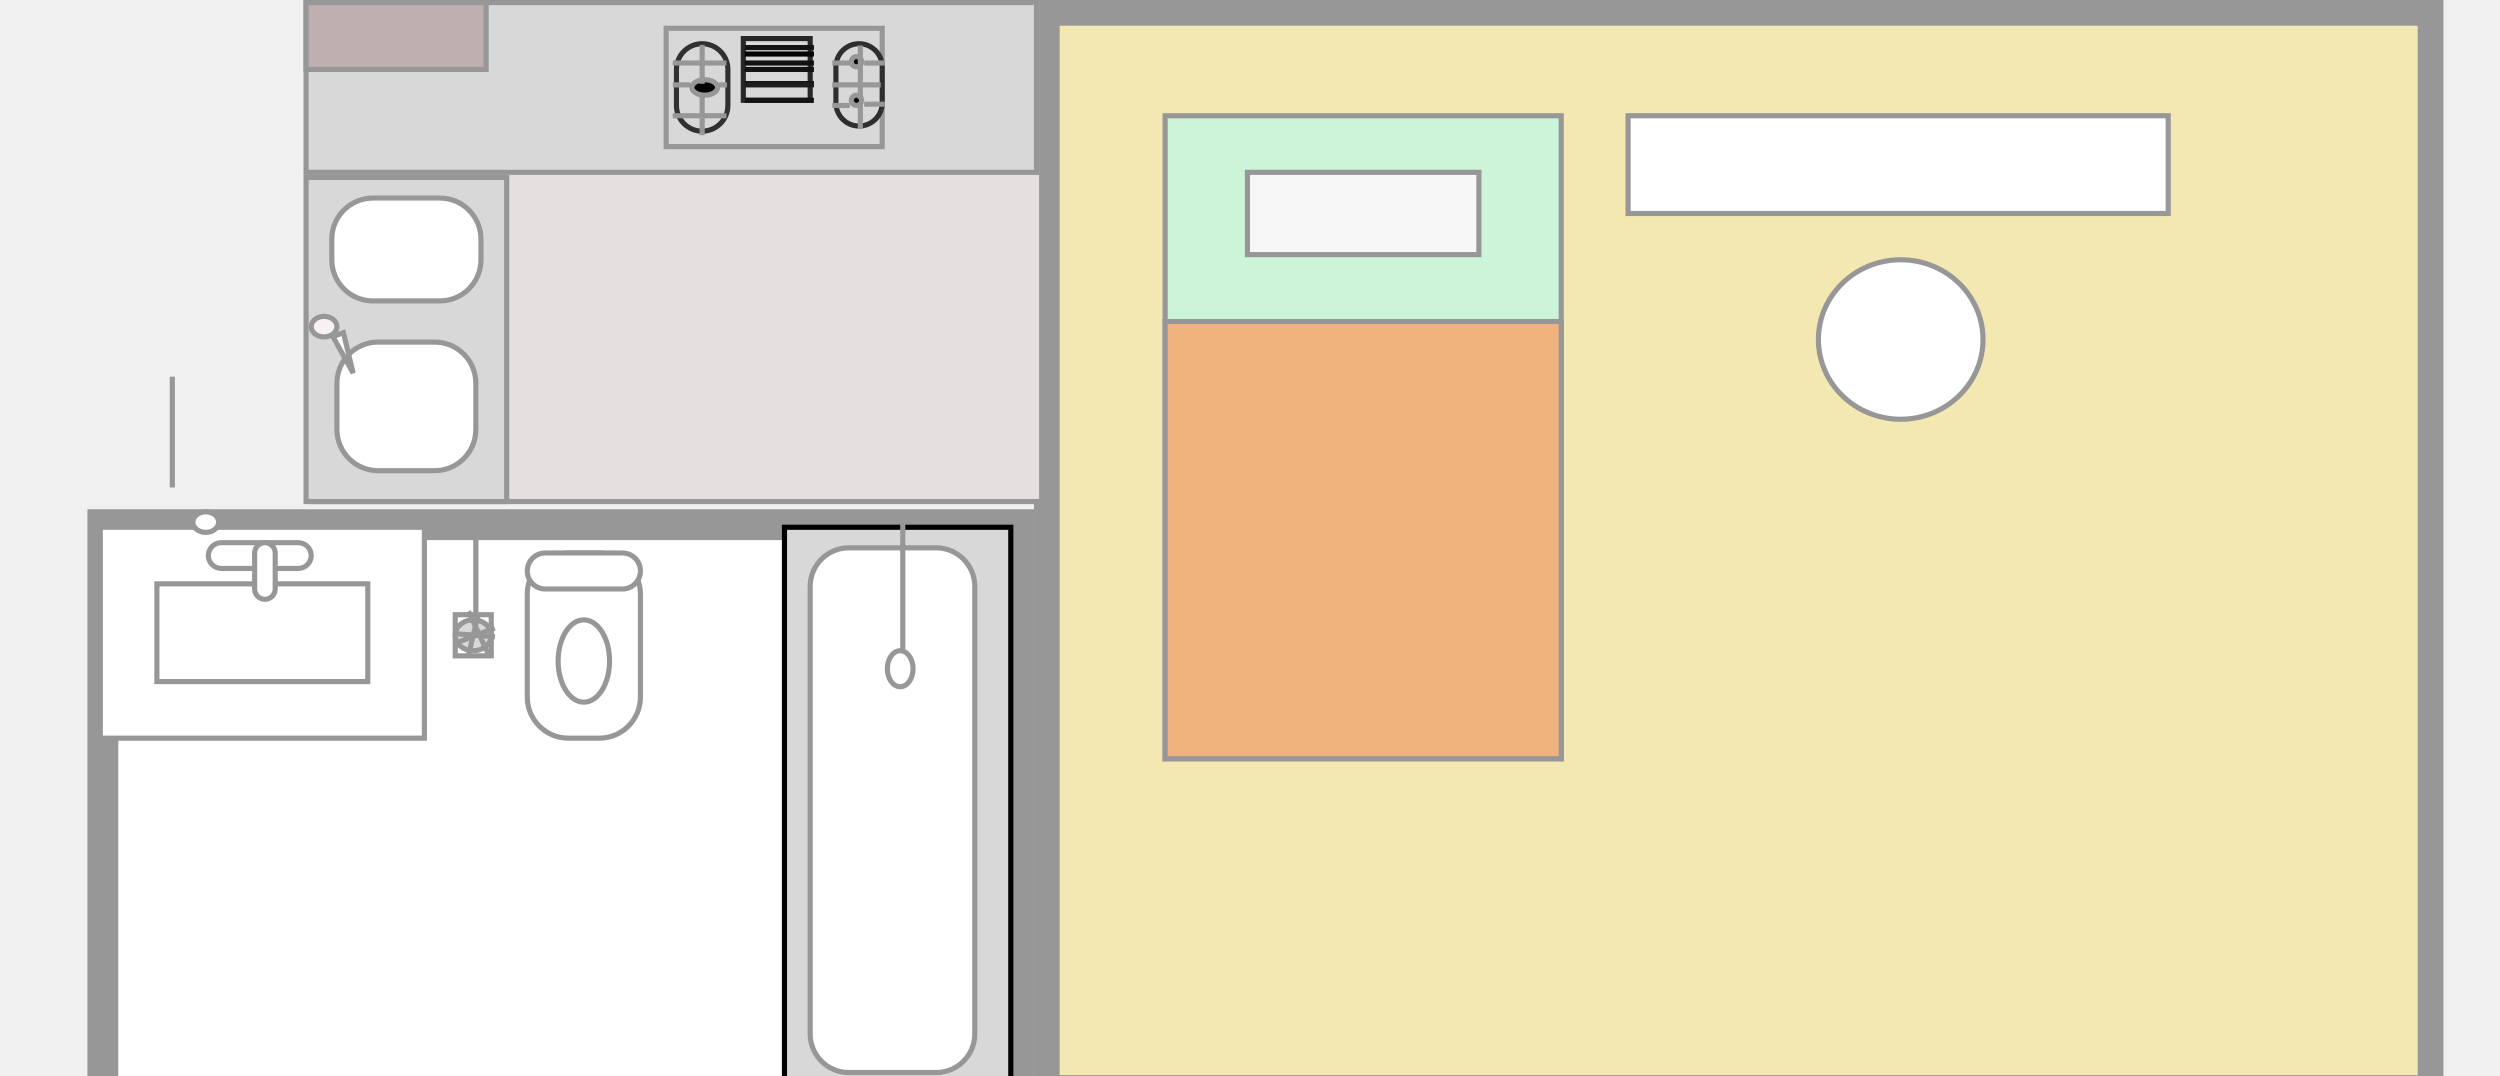
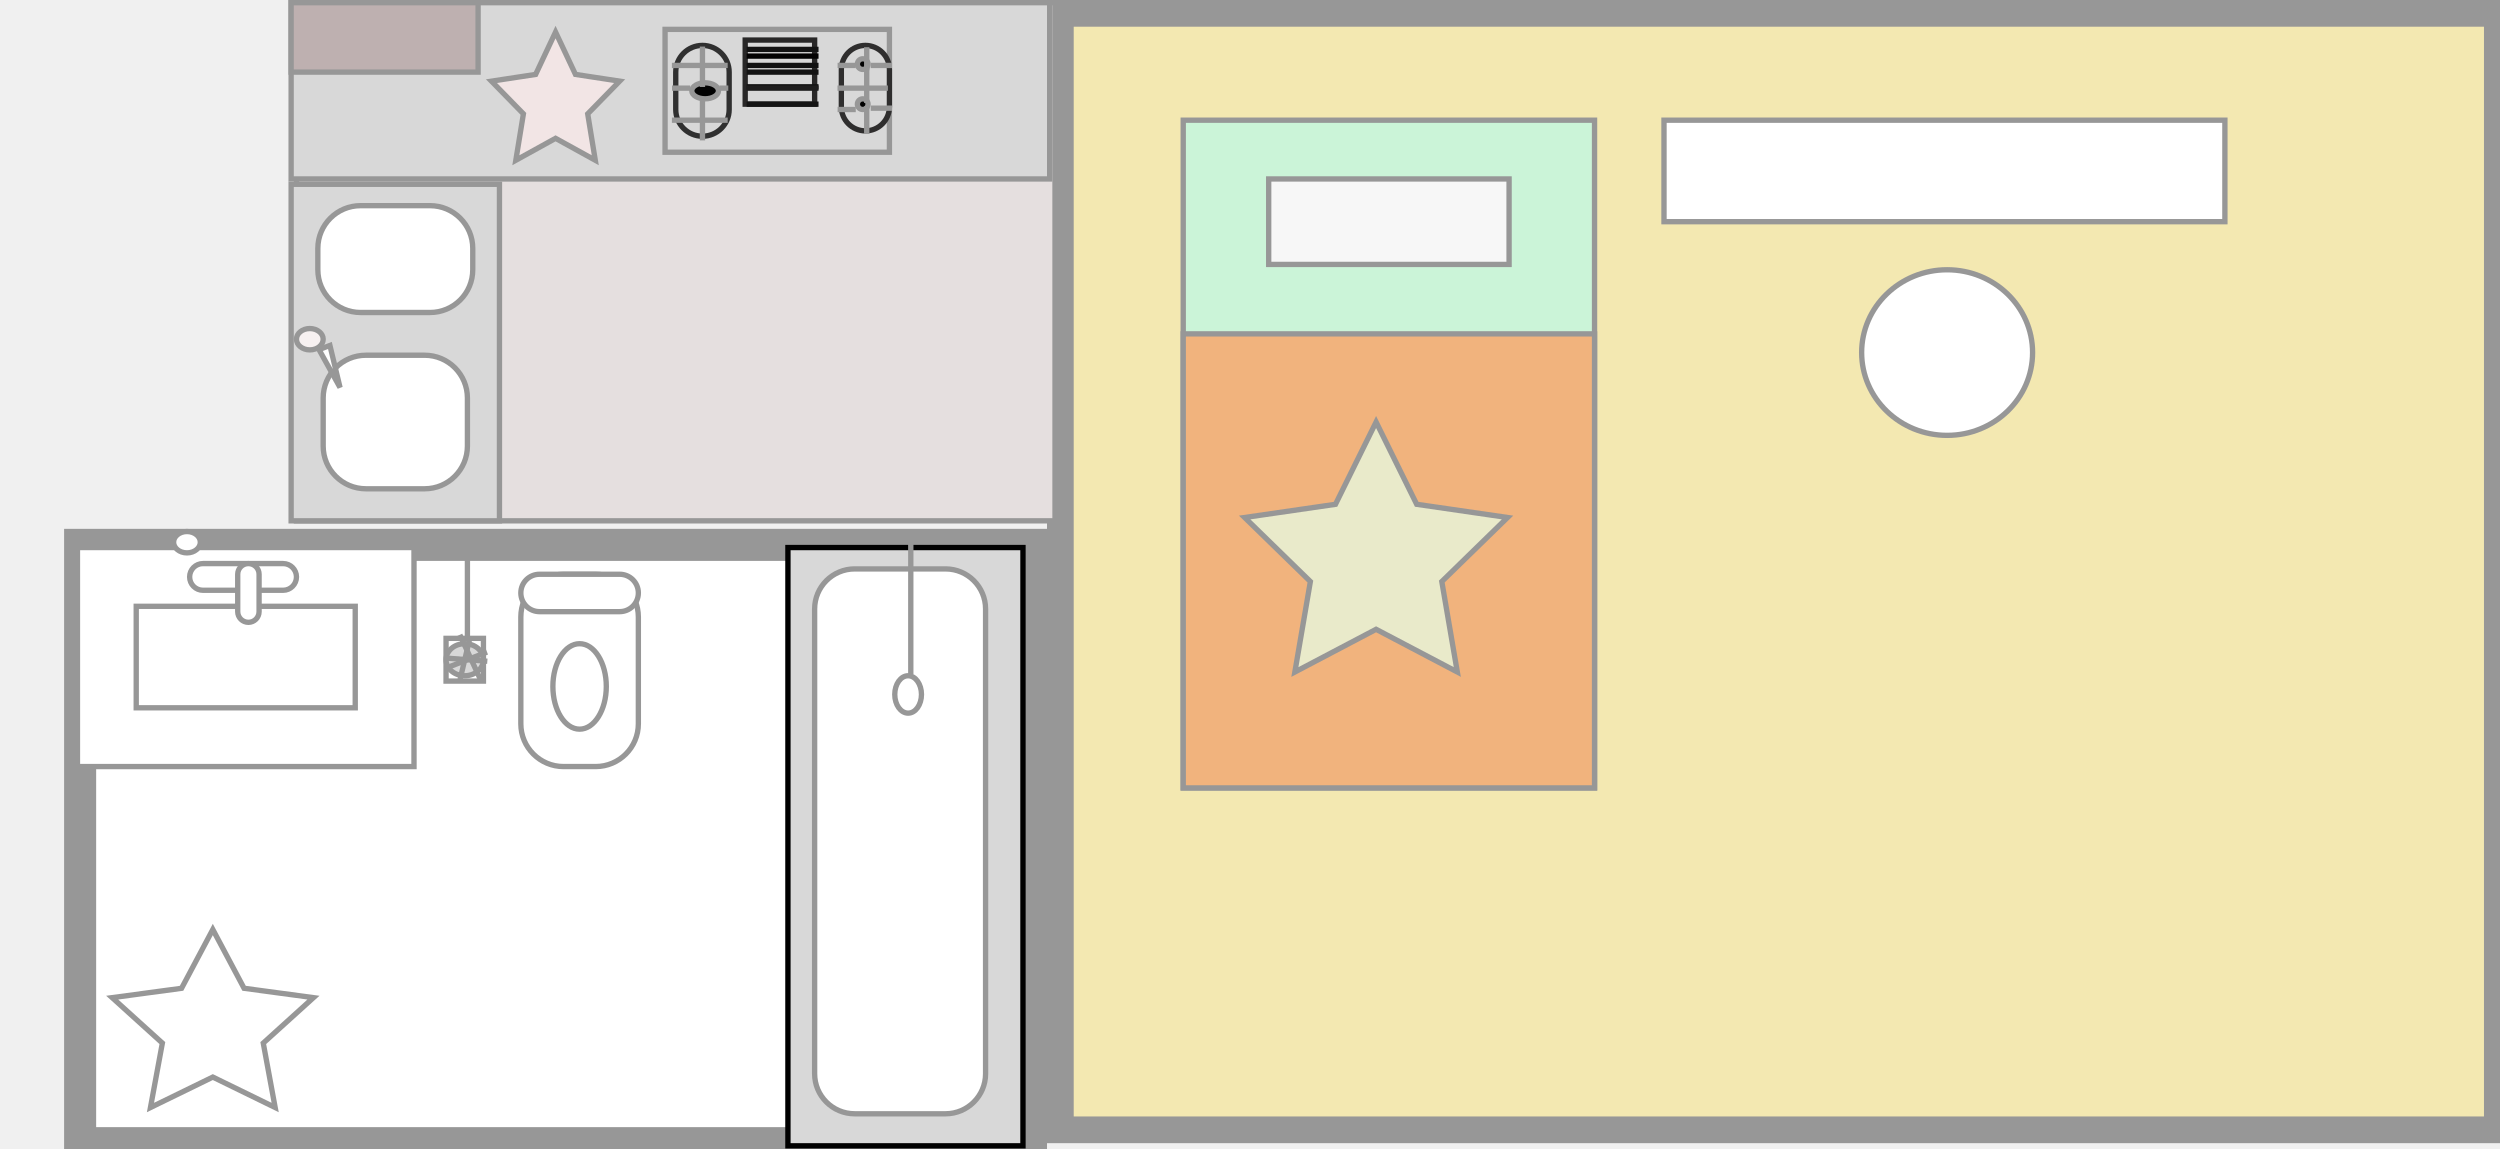
- <svg xmlns="http://www.w3.org/2000/svg" width="486px" height="209px" viewBox="0 0 486 209" version="1.1">
-   <g id="studio" stroke="none" stroke-width="1" fill="none" fill-rule="evenodd">
-     <rect id="Rectangle" stroke="#979797" stroke-width="5" fill="#F3E8B1" x="203.5" y="2.5" width="269" height="209" />
-     <rect id="Rectangle" stroke="#979797" fill="#CBF4D8" x="226.5" y="22.5" width="77" height="125" />
-     <rect id="Rectangle" stroke="#979797" fill="#F7F7F7" x="242.5" y="33.5" width="45" height="16" />
-     <rect id="Rectangle" stroke="#979797" fill="#F1B37D" x="226.5" y="62.5" width="77" height="85" />
-     <rect id="Rectangle" stroke="#979797" fill="#FFFFFF" x="316.5" y="22.5" width="105" height="19" />
-     <ellipse id="Oval" stroke="#979797" fill="#FFFFFF" cx="369.5" cy="66" rx="16" ry="15.5" />
-     <rect id="Rectangle" stroke="#979797" stroke-width="6" fill="#FFFFFF" x="20" y="102" width="178" height="112" />
-     <line x1="92.5" y1="102.29" x2="92.5" y2="119.71" id="Line-4" stroke="#979797" stroke-linecap="square" />
-     <rect id="Rectangle" stroke="#979797" fill="#FFFFFF" x="102.5" y="107.5" width="22" height="36" rx="8" />
-     <ellipse id="Oval" stroke="#979797" fill="#FFFFFF" cx="113.5" cy="128.5" rx="5" ry="8" />
-     <rect id="Rectangle" stroke="#979797" fill="#FFFFFF" x="102.5" y="107.5" width="22" height="7" rx="3.5" />
-     <ellipse id="Oval" stroke="#979797" fill="#D8D8D8" cx="51.5" cy="109" rx="2" ry="1.5" />
-     <rect id="Rectangle" stroke="#000000" fill="#D8D8D8" x="152.5" y="102.5" width="44" height="112" />
-     <line x1="51.5" y1="102.289" x2="51.5" y2="112.711" id="Line-2" stroke="#979797" stroke-linecap="square" />
-     <rect id="Rectangle" stroke="#979797" fill="#FFFFFF" x="19.5" y="102.5" width="63" height="41" />
-     <rect id="Rectangle-2" stroke="#979797" fill="#FFFFFF" x="30.5" y="113.5" width="41" height="19" />
-     <path d="M182,106.5 L165,106.5 C162.929,106.5 161.054,107.339 159.697,108.697 C158.339,110.054 157.5,111.929 157.5,114 L157.5,201 C157.5,203.071 158.339,204.946 159.697,206.303 C161.054,207.661 162.929,208.5 165,208.5 L182,208.5 C184.071,208.5 185.946,207.661 187.303,206.303 C188.661,204.946 189.5,203.071 189.5,201 L189.5,114 C189.5,111.929 188.661,110.054 187.303,108.697 C185.946,107.339 184.071,106.5 182,106.5 Z M40,99.5 C39.298,99.5 38.66,99.732 38.199,100.116 C37.774,100.47 37.5,100.956 37.5,101.5 C37.5,102.044 37.774,102.53 38.199,102.884 C38.66,103.268 39.298,103.5 40,103.5 C40.702,103.5 41.34,103.268 41.801,102.884 C42.226,102.53 42.5,102.044 42.5,101.5 C42.5,100.956 42.226,100.47 41.801,100.116 C41.34,99.732 40.702,99.5 40,99.5 Z" id="Rectangle-3" stroke="#979797" fill="#FFFFFF" />
-     <line x1="175.5" y1="102.286" x2="175.5" y2="125.714" id="Line-3" stroke="#979797" stroke-linecap="square" />
-     <ellipse id="Oval" stroke="#979797" fill="#FFFFFF" cx="175" cy="130" rx="2.5" ry="3.5" />
-     <rect id="Rectangle" stroke="#979797" fill="#FFFFFF" x="40.5" y="105.5" width="20" height="5" rx="2.5" />
-     <rect id="Rectangle" stroke="#979797" fill="#FFFFFF" x="49.5" y="105.5" width="4" height="11" rx="2" />
-     <rect id="Rectangle" stroke="#979797" fill="#FFFFFF" x="88.5" y="119.5" width="7" height="8" />
-     <ellipse id="Oval" stroke="#979797" fill="#D8D8D8" cx="92" cy="123.5" rx="3.5" ry="3" />
-     <line x1="89.269" y1="123.25" x2="95.731" y2="123.75" id="Line-5" stroke="#979797" stroke-linecap="square" />
-     <line x1="91.286" y1="119.286" x2="94.714" y2="126.714" id="Line-6" stroke="#979797" stroke-linecap="square" />
-     <line x1="91.25" y1="126.682" x2="92.75" y2="120.318" id="Line-7" stroke="#979797" stroke-linecap="square" />
-     <line x1="89.292" y1="124.75" x2="95.708" y2="122.25" id="Line-8" stroke="#979797" stroke-linecap="square" />
-     <line x1="199.5" y1="49.5" x2="204.5" y2="49.5" id="Line-17" stroke="#979797" stroke-linecap="square" />
-     <line x1="33.5" y1="73.229" x2="33.5" y2="94.771" id="Line" stroke="#979797" fill="#FFFFFF" />
-     <rect id="Rectangle" stroke="#979797" fill="#E5DFDF" x="60.5" y="0.5" width="142" height="97" />
-     <line x1="66.31" y1="65.235" x2="78.69" y2="72.765" id="Line" stroke="#979797" stroke-linecap="square" />
-     <rect id="Rectangle" stroke="#979797" fill="#D8D8D8" x="59.5" y="34.5" width="39" height="63" />
-     <rect id="Rectangle-2" stroke="#979797" fill="#FFFFFF" x="64.5" y="38.5" width="29" height="20" rx="8" />
-     <rect id="Rectangle" stroke="#979797" fill="#FFFFFF" x="65.5" y="66.5" width="27" height="25" rx="8" />
-     <path d="M63,61.5 C62.298,61.5 61.66,61.732 61.199,62.116 C60.774,62.47 60.5,62.956 60.5,63.5 C60.5,64.044 60.774,64.53 61.199,64.884 C61.66,65.268 62.298,65.5 63,65.5 C63.702,65.5 64.34,65.268 64.801,64.884 C65.226,64.53 65.5,64.044 65.5,63.5 C65.5,62.956 65.226,62.47 64.801,62.116 C64.34,61.732 63.702,61.5 63,61.5 Z" id="Oval-2" stroke="#979797" fill="#F7F1F1" />
-     <path d="M66.762,64.668 L64.718,65.442 L68.655,72.543 L66.762,64.668 Z" id="Triangle" stroke="#979797" fill="#FFFFFF" />
-     <rect id="Rectangle" stroke="#979797" fill="#D8D8D8" x="59.5" y="0.5" width="142" height="33" />
-     <rect id="Rectangle" stroke="#979797" fill="#D8D8D8" x="144.5" y="8.5" width="13" height="12" rx="6" />
-     <rect id="Rectangle" stroke="#979797" fill="#D8D8D8" x="129.5" y="5.5" width="42" height="23" />
-     <rect id="Rectangle" stroke="#282727" fill="#D8D8D8" x="144.5" y="7.5" width="13" height="12" />
-     <line x1="145.271" y1="9.25" x2="157.729" y2="9.25" id="Line-3" stroke="#131313" stroke-linecap="square" />
-     <line x1="145.271" y1="10.5" x2="157.729" y2="10.5" id="Line-4" stroke="#030202" stroke-linecap="square" />
-     <line x1="145.271" y1="12.25" x2="157.729" y2="12.25" id="Line-5" stroke="#121212" stroke-linecap="square" />
-     <line x1="145.271" y1="13.5" x2="157.729" y2="13.5" id="Line-6" stroke="#131313" stroke-linecap="square" />
-     <line x1="145.271" y1="16.25" x2="157.729" y2="16.25" id="Line-7" stroke="#121212" stroke-linecap="square" />
-     <line x1="145.271" y1="16.5" x2="157.729" y2="16.5" id="Line-8" stroke="#1E1D1D" stroke-linecap="square" />
-     <line x1="145.271" y1="19.5" x2="157.729" y2="19.5" id="Line-9" stroke="#141414" stroke-linecap="square" />
-     <rect id="Rectangle" stroke="#303030" fill="#D8D8D8" x="131.5" y="8.5" width="10" height="17" rx="5" />
-     <rect id="Rectangle" stroke="#2F2E2E" fill="#D8D8D8" x="162.5" y="8.5" width="9" height="16" rx="4.5" />
-     <ellipse id="Oval" stroke="#979797" fill="#000000" cx="166.5" cy="12" rx="1" ry="1" />
-     <circle id="Oval" stroke="#979797" fill="#000000" cx="166.5" cy="19.5" r="1" />
-     <ellipse id="Oval" stroke="#979797" fill="#020202" cx="137" cy="17" rx="2.5" ry="1.5" />
-     <rect id="Rectangle" stroke="#979797" fill="#BEB0B0" x="59.5" y="0.5" width="35" height="13" />
-     <line x1="131.278" y1="12.25" x2="140.722" y2="12.25" id="Line-10" stroke="#979797" stroke-linecap="square" />
-     <line x1="131.278" y1="22.5" x2="140.722" y2="22.5" id="Line-11" stroke="#979797" stroke-linecap="square" />
-     <line x1="136.5" y1="9.219" x2="136.5" y2="15.781" id="Line-12" stroke="#979797" stroke-linecap="square" />
-     <line x1="136.5" y1="19.219" x2="136.5" y2="25.781" id="Line-13" stroke="#979797" stroke-linecap="square" />
-     <line x1="131.3" y1="16.5" x2="133.7" y2="16.5" id="Line-14" stroke="#979797" stroke-linecap="square" />
-     <line x1="140.167" y1="16.5" x2="140.833" y2="16.5" id="Line-15" stroke="#979797" stroke-linecap="square" />
-     <line x1="162.3" y1="12.25" x2="164.7" y2="12.25" id="Line-16" stroke="#979797" stroke-linecap="square" />
-     <line x1="162.3" y1="20.5" x2="164.7" y2="20.5" id="Line-18" stroke="#979797" stroke-linecap="square" />
-     <line x1="167.25" y1="13.231" x2="167.25" y2="18.769" id="Line-21" stroke="#979797" stroke-linecap="square" />
-     <line x1="162.281" y1="16.5" x2="170.719" y2="16.5" id="Line-23" stroke="#979797" stroke-linecap="square" />
-     <line x1="167.25" y1="9.333" x2="167.25" y2="12.667" id="Line-19" stroke="#979797" stroke-linecap="square" />
-     <line x1="167.25" y1="20.417" x2="167.25" y2="24.583" id="Line-20" stroke="#979797" stroke-linecap="square" />
-     <line x1="168.5" y1="12.25" x2="171.5" y2="12.25" id="Line-22" stroke="#979797" stroke-linecap="square" />
-     <line x1="168.5" y1="20.25" x2="171.5" y2="20.25" id="Line-24" stroke="#979797" stroke-linecap="square" />
+ <svg xmlns="http://www.w3.org/2000/svg" width="468px" height="215px" viewBox="0 0 468 215" version="1.1">
+   <g id="Page-1" stroke="none" stroke-width="1" fill="none" fill-rule="evenodd">
+     <g id="studio2" transform="translate(14, 0)">
+       <rect id="Rectangle" stroke="#979797" stroke-width="5" fill="#F3E8B1" fill-rule="nonzero" x="184.5" y="2.5" width="269" height="209" />
+       <rect id="Rectangle" stroke="#979797" fill="#CBF4D8" fill-rule="nonzero" x="207.5" y="22.5" width="77" height="125" />
+       <rect id="Rectangle" stroke="#979797" fill="#F7F7F7" fill-rule="nonzero" x="223.5" y="33.5" width="45" height="16" />
+       <rect id="Rectangle" stroke="#979797" fill="#F1B37D" fill-rule="nonzero" x="207.5" y="62.5" width="77" height="85" />
+       <rect id="Rectangle" stroke="#979797" fill="#FFFFFF" fill-rule="nonzero" x="297.5" y="22.5" width="105" height="19" />
+       <ellipse id="Oval" stroke="#979797" fill="#FFFFFF" fill-rule="nonzero" cx="350.5" cy="66" rx="16" ry="15.5" />
+       <rect id="Rectangle" stroke="#979797" stroke-width="6" fill="#FFFFFF" fill-rule="nonzero" x="1" y="102" width="178" height="112" />
+       <line x1="73.5" y1="102.29" x2="73.5" y2="119.71" id="Line-4" stroke="#979797" stroke-linecap="square" />
+       <rect id="Rectangle" stroke="#979797" fill="#FFFFFF" fill-rule="nonzero" x="83.5" y="107.5" width="22" height="36" rx="8" />
+       <ellipse id="Oval" stroke="#979797" fill="#FFFFFF" fill-rule="nonzero" cx="94.5" cy="128.5" rx="5" ry="8" />
+       <rect id="Rectangle" stroke="#979797" fill="#FFFFFF" fill-rule="nonzero" x="83.5" y="107.5" width="22" height="7" rx="3.5" />
+       <ellipse id="Oval" stroke="#979797" fill="#D8D8D8" fill-rule="nonzero" cx="32.5" cy="109" rx="2" ry="1.5" />
+       <rect id="Rectangle" stroke="#000000" fill="#D8D8D8" fill-rule="nonzero" x="133.5" y="102.5" width="44" height="112" />
+       <line x1="32.5" y1="102.289" x2="32.5" y2="112.711" id="Line-2" stroke="#979797" stroke-linecap="square" />
+       <rect id="Rectangle" stroke="#979797" fill="#FFFFFF" fill-rule="nonzero" x="0.5" y="102.5" width="63" height="41" />
+       <rect id="Rectangle-2" stroke="#979797" fill="#FFFFFF" fill-rule="nonzero" x="11.5" y="113.5" width="41" height="19" />
+       <path d="M163,106.5 L146,106.5 C143.929,106.5 142.054,107.339 140.697,108.697 C139.339,110.054 138.5,111.929 138.5,114 L138.5,201 C138.5,203.071 139.339,204.946 140.697,206.303 C142.054,207.661 143.929,208.5 146,208.5 L163,208.5 C165.071,208.5 166.946,207.661 168.303,206.303 C169.661,204.946 170.5,203.071 170.5,201 L170.5,114 C170.5,111.929 169.661,110.054 168.303,108.697 C166.946,107.339 165.071,106.5 163,106.5 Z M21,99.5 C20.298,99.5 19.66,99.732 19.199,100.116 C18.774,100.47 18.5,100.956 18.5,101.5 C18.5,102.044 18.774,102.53 19.199,102.884 C19.66,103.268 20.298,103.5 21,103.5 C21.702,103.5 22.34,103.268 22.801,102.884 C23.226,102.53 23.5,102.044 23.5,101.5 C23.5,100.956 23.226,100.47 22.801,100.116 C22.34,99.732 21.702,99.5 21,99.5 Z" id="Rectangle-3" stroke="#979797" fill="#FFFFFF" fill-rule="nonzero" />
+       <line x1="156.5" y1="102.286" x2="156.5" y2="125.714" id="Line-3" stroke="#979797" stroke-linecap="square" />
+       <ellipse id="Oval" stroke="#979797" fill="#FFFFFF" fill-rule="nonzero" cx="156" cy="130" rx="2.5" ry="3.5" />
+       <rect id="Rectangle" stroke="#979797" fill="#FFFFFF" fill-rule="nonzero" x="21.5" y="105.5" width="20" height="5" rx="2.5" />
+       <rect id="Rectangle" stroke="#979797" fill="#FFFFFF" fill-rule="nonzero" x="30.5" y="105.5" width="4" height="11" rx="2" />
+       <rect id="Rectangle" stroke="#979797" fill="#FFFFFF" fill-rule="nonzero" x="69.5" y="119.5" width="7" height="8" />
+       <ellipse id="Oval" stroke="#979797" fill="#D8D8D8" fill-rule="nonzero" cx="73" cy="123.5" rx="3.5" ry="3" />
+       <line x1="70.269" y1="123.25" x2="76.731" y2="123.75" id="Line-5" stroke="#979797" stroke-linecap="square" />
+       <line x1="72.286" y1="119.286" x2="75.714" y2="126.714" id="Line-6" stroke="#979797" stroke-linecap="square" />
+       <line x1="72.25" y1="126.682" x2="73.75" y2="120.318" id="Line-7" stroke="#979797" stroke-linecap="square" />
+       <line x1="70.292" y1="124.75" x2="76.708" y2="122.25" id="Line-8" stroke="#979797" stroke-linecap="square" />
+       <line x1="180.5" y1="49.5" x2="185.5" y2="49.5" id="Line-17" stroke="#979797" stroke-linecap="square" />
+       <rect id="Rectangle" stroke="#979797" fill="#E5DFDF" fill-rule="nonzero" x="41.5" y="0.5" width="142" height="97" />
+       <line x1="47.31" y1="65.235" x2="59.69" y2="72.765" id="Line" stroke="#979797" stroke-linecap="square" />
+       <rect id="Rectangle" stroke="#979797" fill="#D8D8D8" fill-rule="nonzero" x="40.5" y="34.5" width="39" height="63" />
+       <rect id="Rectangle-2" stroke="#979797" fill="#FFFFFF" fill-rule="nonzero" x="45.5" y="38.5" width="29" height="20" rx="8" />
+       <rect id="Rectangle" stroke="#979797" fill="#FFFFFF" fill-rule="nonzero" x="46.5" y="66.5" width="27" height="25" rx="8" />
+       <path d="M44,61.5 C43.298,61.5 42.66,61.732 42.199,62.116 C41.774,62.47 41.5,62.956 41.5,63.5 C41.5,64.044 41.774,64.53 42.199,64.884 C42.66,65.268 43.298,65.5 44,65.5 C44.702,65.5 45.34,65.268 45.801,64.884 C46.226,64.53 46.5,64.044 46.5,63.5 C46.5,62.956 46.226,62.47 45.801,62.116 C45.34,61.732 44.702,61.5 44,61.5 Z" id="Oval-2" stroke="#979797" fill="#F7F1F1" fill-rule="nonzero" />
+       <polygon id="Triangle" stroke="#979797" fill="#FFFFFF" fill-rule="nonzero" points="47.762 64.668 45.718 65.442 49.655 72.543" />
+       <rect id="Rectangle" stroke="#979797" fill="#D8D8D8" fill-rule="nonzero" x="40.5" y="0.5" width="142" height="33" />
+       <rect id="Rectangle" stroke="#979797" fill="#D8D8D8" fill-rule="nonzero" x="125.5" y="8.5" width="13" height="12" rx="6" />
+       <rect id="Rectangle" stroke="#979797" fill="#D8D8D8" fill-rule="nonzero" x="110.5" y="5.5" width="42" height="23" />
+       <rect id="Rectangle" stroke="#282727" fill="#D8D8D8" fill-rule="nonzero" x="125.5" y="7.5" width="13" height="12" />
+       <line x1="126.271" y1="9.25" x2="138.729" y2="9.25" id="Line-3" stroke="#131313" stroke-linecap="square" />
+       <line x1="126.271" y1="10.5" x2="138.729" y2="10.5" id="Line-4" stroke="#030202" stroke-linecap="square" />
+       <line x1="126.271" y1="12.25" x2="138.729" y2="12.25" id="Line-5" stroke="#121212" stroke-linecap="square" />
+       <line x1="126.271" y1="13.5" x2="138.729" y2="13.5" id="Line-6" stroke="#131313" stroke-linecap="square" />
+       <line x1="126.271" y1="16.25" x2="138.729" y2="16.25" id="Line-7" stroke="#121212" stroke-linecap="square" />
+       <line x1="126.271" y1="16.5" x2="138.729" y2="16.5" id="Line-8" stroke="#1E1D1D" stroke-linecap="square" />
+       <line x1="126.271" y1="19.5" x2="138.729" y2="19.5" id="Line-9" stroke="#141414" stroke-linecap="square" />
+       <rect id="Rectangle" stroke="#303030" fill="#D8D8D8" fill-rule="nonzero" x="112.5" y="8.5" width="10" height="17" rx="5" />
+       <rect id="Rectangle" stroke="#2F2E2E" fill="#D8D8D8" fill-rule="nonzero" x="143.5" y="8.5" width="9" height="16" rx="4.5" />
+       <circle id="Oval" stroke="#979797" fill="#000000" fill-rule="nonzero" cx="147.5" cy="12" r="1" />
+       <circle id="Oval" stroke="#979797" fill="#000000" fill-rule="nonzero" cx="147.5" cy="19.5" r="1" />
+       <ellipse id="Oval" stroke="#979797" fill="#020202" fill-rule="nonzero" cx="118" cy="17" rx="2.5" ry="1.5" />
+       <rect id="Rectangle" stroke="#979797" fill="#BEB0B0" fill-rule="nonzero" x="40.5" y="0.5" width="35" height="13" />
+       <line x1="112.278" y1="12.25" x2="121.722" y2="12.25" id="Line-10" stroke="#979797" stroke-linecap="square" />
+       <line x1="112.278" y1="22.5" x2="121.722" y2="22.5" id="Line-11" stroke="#979797" stroke-linecap="square" />
+       <line x1="117.5" y1="9.219" x2="117.5" y2="15.781" id="Line-12" stroke="#979797" stroke-linecap="square" />
+       <line x1="117.5" y1="19.219" x2="117.5" y2="25.781" id="Line-13" stroke="#979797" stroke-linecap="square" />
+       <line x1="112.3" y1="16.5" x2="114.7" y2="16.5" id="Line-14" stroke="#979797" stroke-linecap="square" />
+       <line x1="121.167" y1="16.5" x2="121.833" y2="16.5" id="Line-15" stroke="#979797" stroke-linecap="square" />
+       <line x1="143.3" y1="12.25" x2="145.7" y2="12.25" id="Line-16" stroke="#979797" stroke-linecap="square" />
+       <line x1="143.3" y1="20.5" x2="145.7" y2="20.5" id="Line-18" stroke="#979797" stroke-linecap="square" />
+       <line x1="148.25" y1="13.231" x2="148.25" y2="18.769" id="Line-21" stroke="#979797" stroke-linecap="square" />
+       <line x1="143.281" y1="16.5" x2="151.719" y2="16.5" id="Line-23" stroke="#979797" stroke-linecap="square" />
+       <line x1="148.25" y1="9.333" x2="148.25" y2="12.667" id="Line-19" stroke="#979797" stroke-linecap="square" />
+       <line x1="148.25" y1="20.417" x2="148.25" y2="24.583" id="Line-20" stroke="#979797" stroke-linecap="square" />
+       <line x1="149.5" y1="12.25" x2="152.5" y2="12.25" id="Line-22" stroke="#979797" stroke-linecap="square" />
+       <line x1="149.5" y1="20.25" x2="152.5" y2="20.25" id="Line-24" stroke="#979797" stroke-linecap="square" />
+     </g>
+     <polygon id="Star" stroke="#979797" fill="#E9EACA" fill-rule="nonzero" points="257.604 79 250.001 94.405 233 96.876 245.302 108.867 242.398 125.8 257.604 117.805 272.81 125.8 269.906 108.867 282.208 96.876 265.207 94.405" />
+     <polygon id="Star" stroke="#979797" fill="#F2E5E5" fill-rule="nonzero" points="104 6 100.271 13.931 92 15.192 97.982 21.313 96.563 30 104 25.896 111.437 30 110.018 21.313 116 15.192 107.729 13.931" />
+     <polygon id="Star" stroke="#979797" fill="#FFFFFF" fill-rule="nonzero" points="39.839 174 33.988 185.008 21 186.76 30.395 195.264 28.167 207.326 39.839 201.628 51.51 207.326 49.282 195.264 58.677 186.76 45.689 185.008" />
  </g>
</svg>
